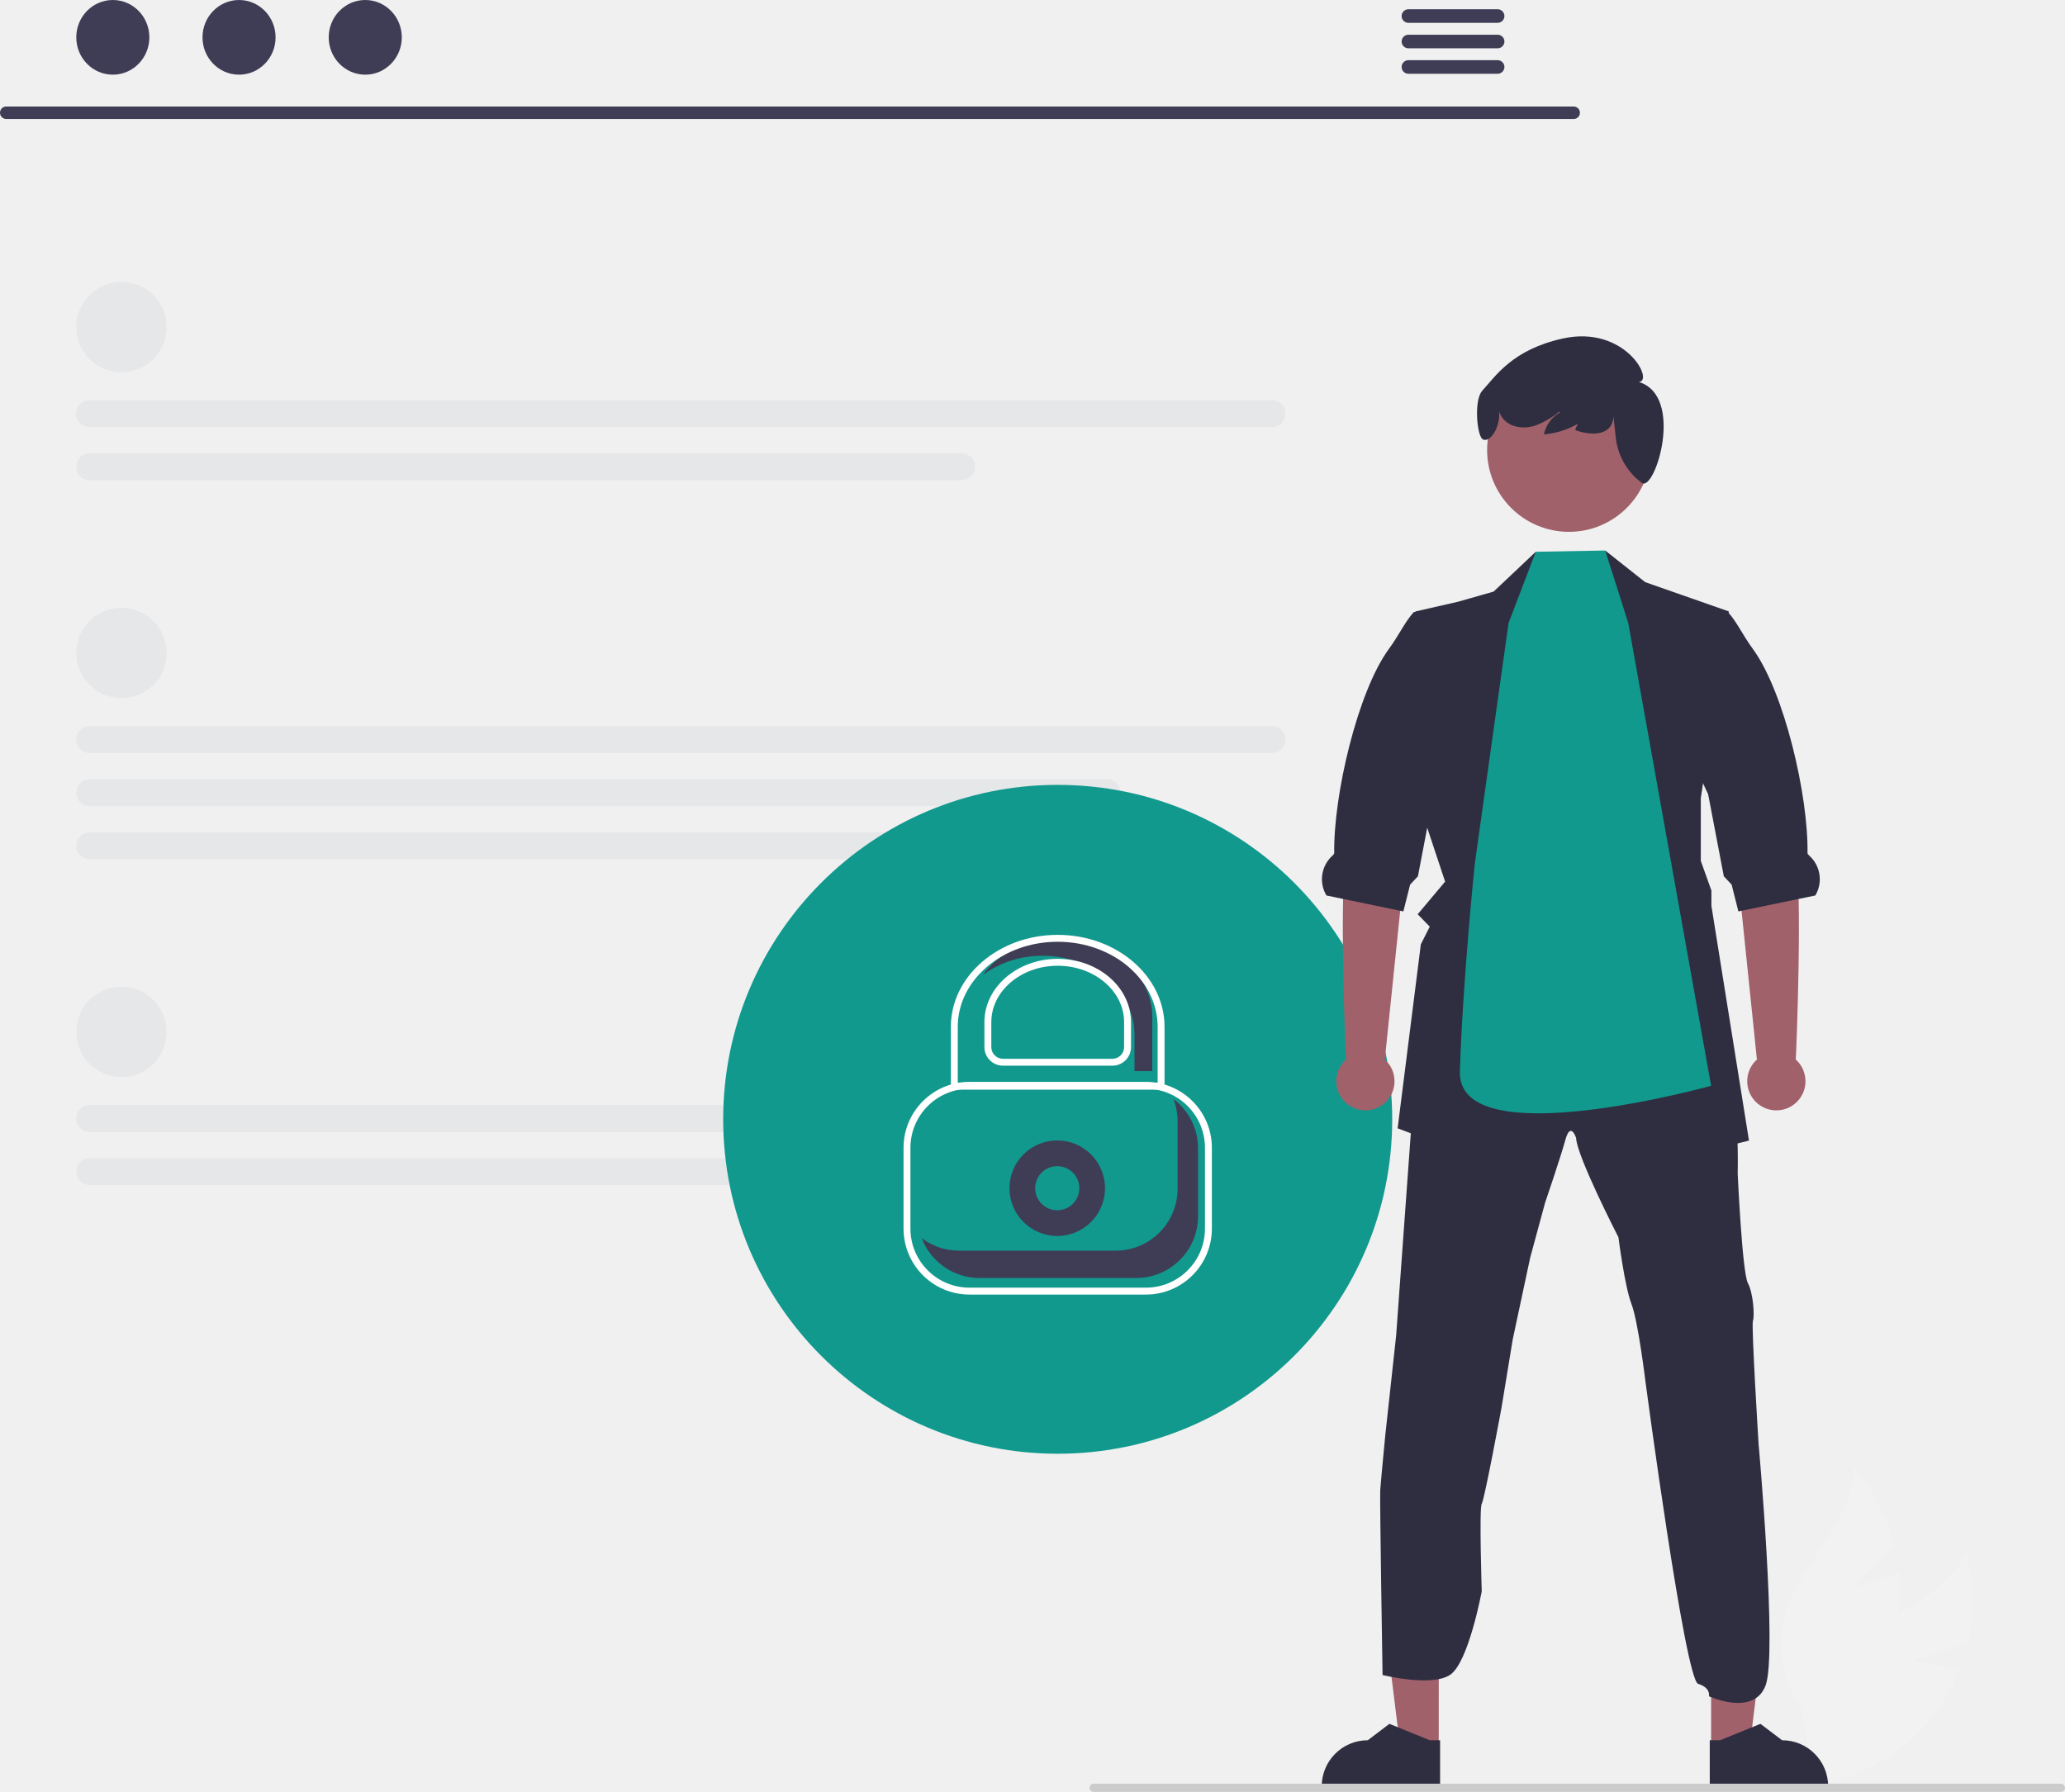
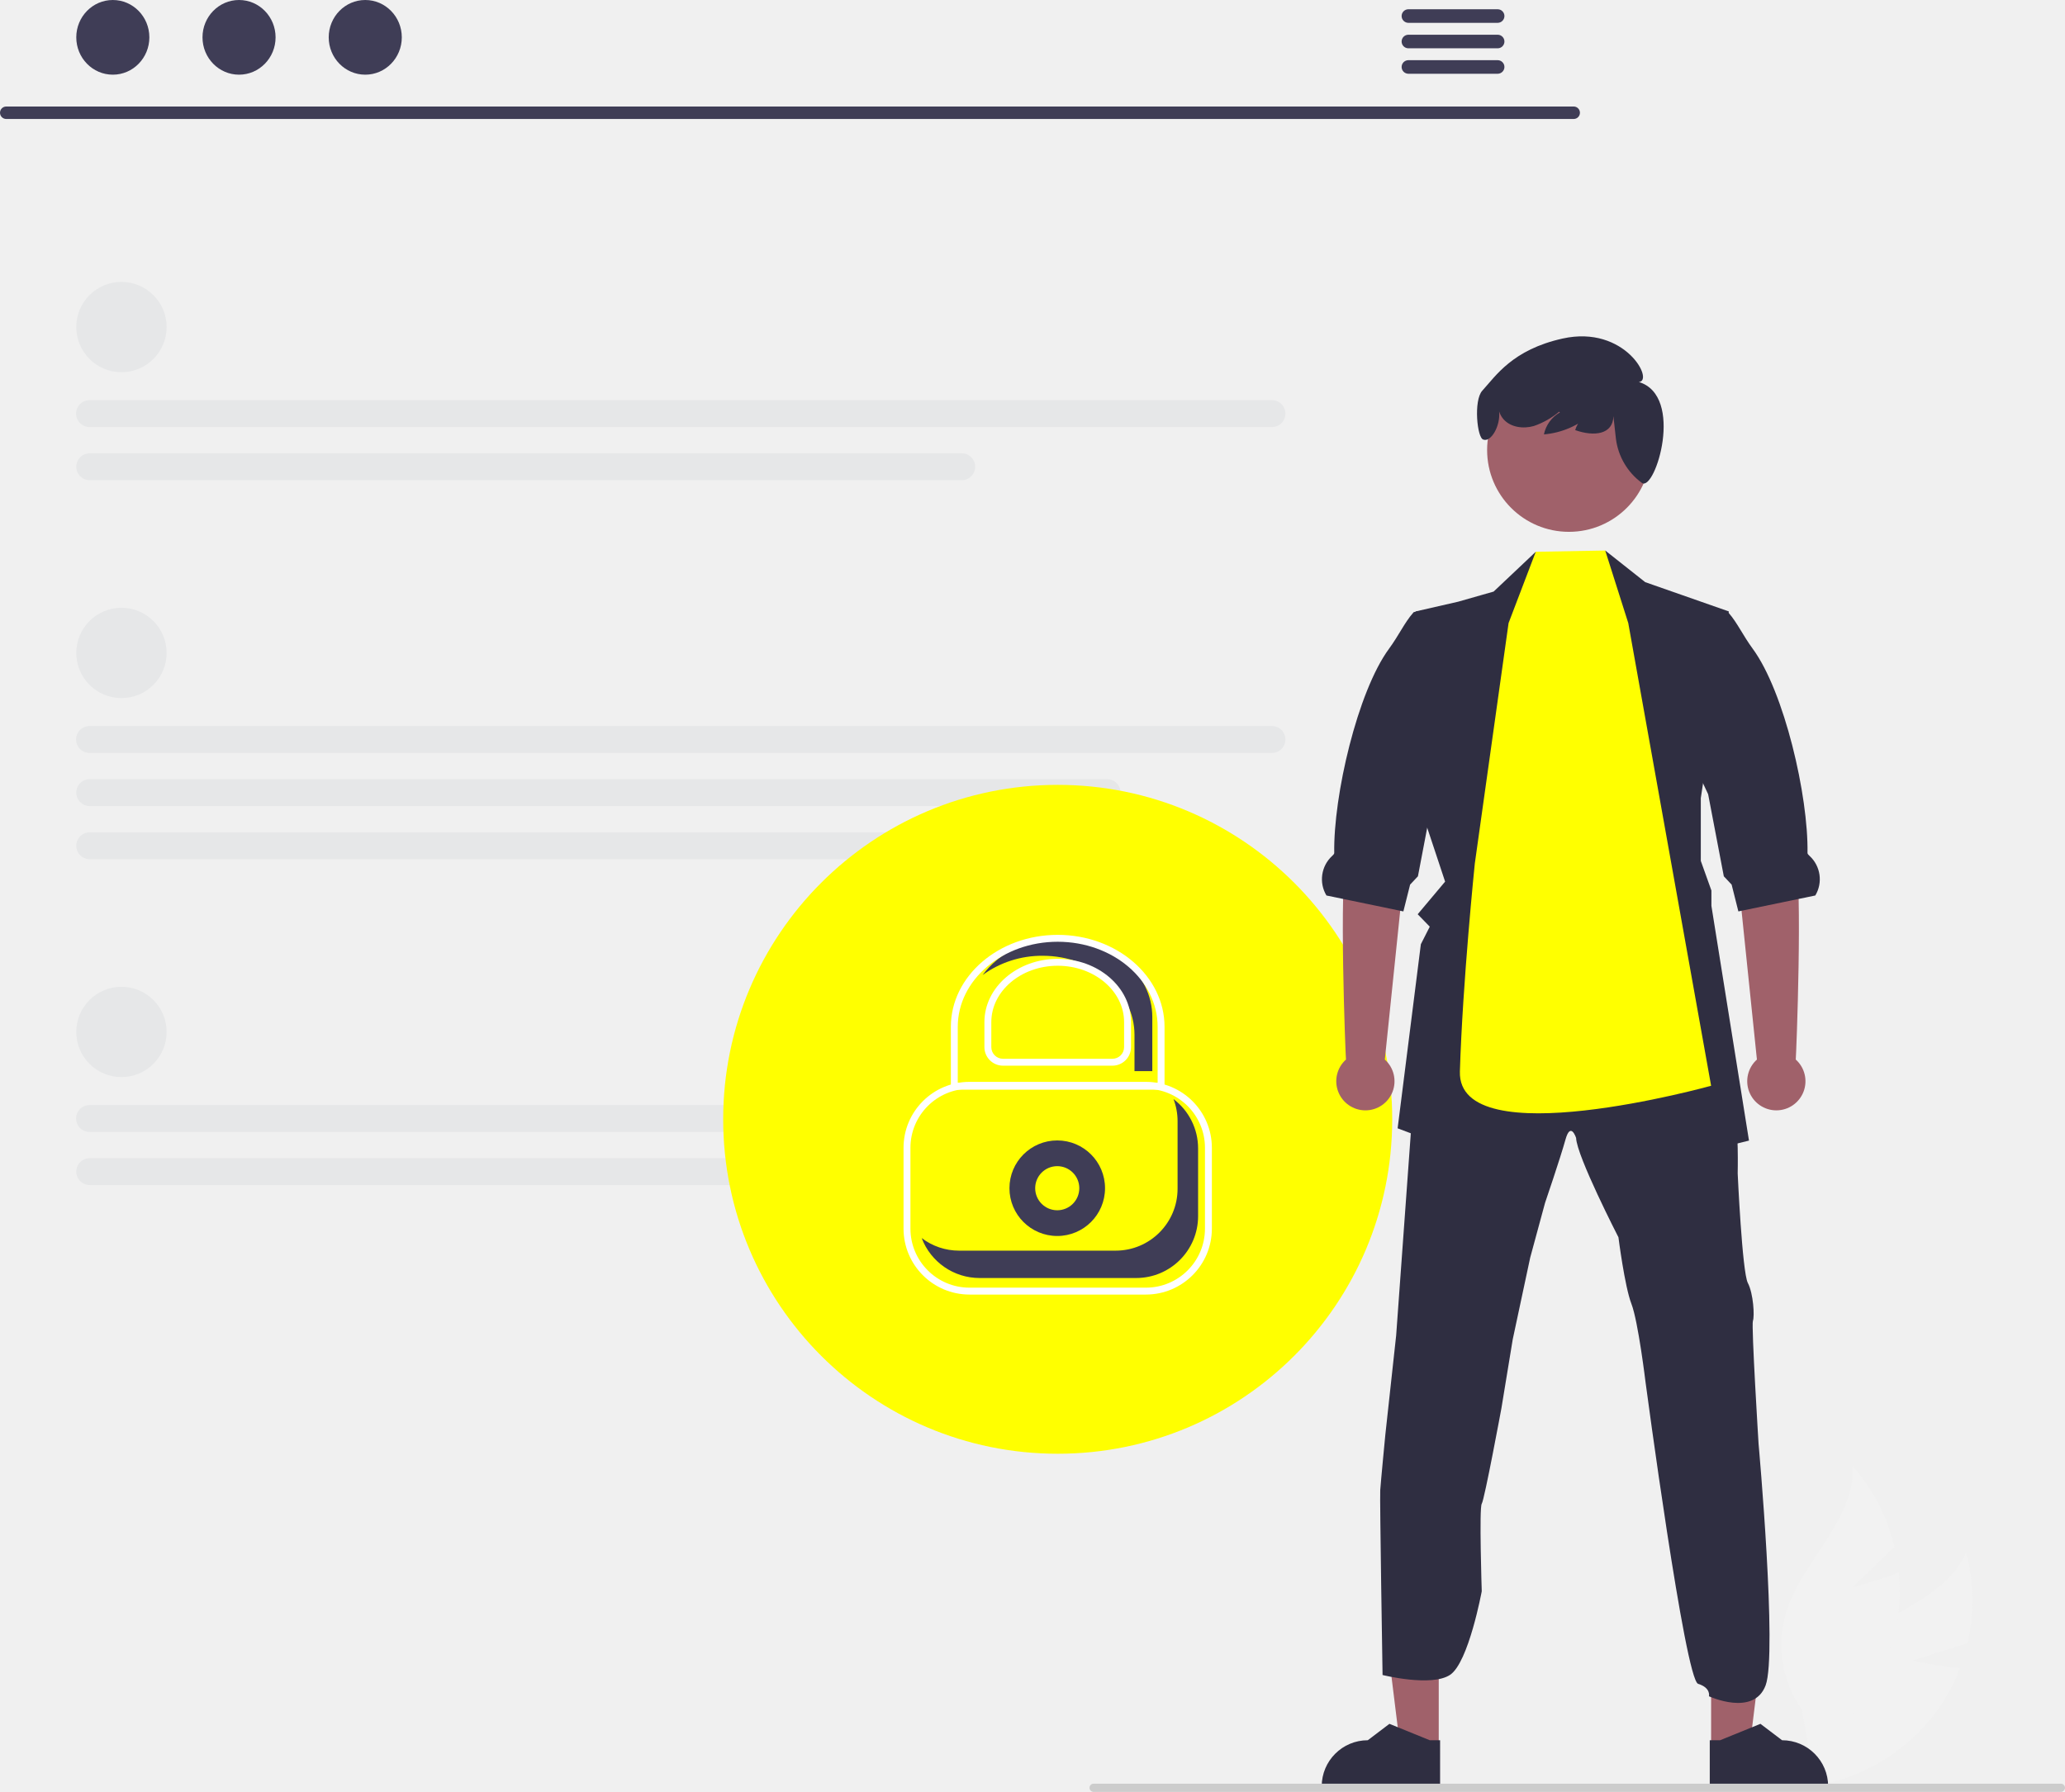
<svg xmlns="http://www.w3.org/2000/svg" data-name="Layer 1" width="598.383" height="519.366" viewBox="0 0 598.383 519.366">
  <path d="M854.374,671.404l16.119-5.113a54.561,54.561,0,0,0-.388-26.249c-6.476,14.399-25.475,17.926-36.3,29.419a32.819,32.819,0,0,0-8.395,27.179l-3.391,11.504a54.994,54.994,0,0,0,40.024-22.767,53.121,53.121,0,0,0,6.224-11.783C861.392,672.906,854.374,671.404,854.374,671.404Z" transform="translate(-300.3448 -190.0594)" fill="#f2f2f2" />
  <path d="M837.15,650.132l12.147-11.765A54.561,54.561,0,0,0,837.242,615.046c.625,15.775-14.806,27.406-19.369,42.52a32.819,32.819,0,0,0,4.607,28.071l2.095,11.809A54.994,54.994,0,0,0,850.245,659.218a53.121,53.121,0,0,0,.316-13.323C844.101,648.345,837.15,650.132,837.15,650.132Z" transform="translate(-300.3448 -190.0594)" fill="#f2f2f2" />
  <path d="M756.405,224.544H302.112a1.807,1.807,0,0,1,0-3.613H756.405a1.807,1.807,0,0,1,0,3.613Z" transform="translate(-300.3448 -190.0594)" fill="#3f3d56" />
  <ellipse cx="32.692" cy="10.823" rx="10.588" ry="10.823" fill="#3f3d56" />
  <ellipse cx="69.267" cy="10.823" rx="10.588" ry="10.823" fill="#3f3d56" />
  <ellipse cx="105.842" cy="10.823" rx="10.588" ry="10.823" fill="#3f3d56" />
  <path d="M734.384,192.742h-25.981a1.968,1.968,0,0,0,0,3.934h25.981a1.968,1.968,0,0,0,0-3.934Z" transform="translate(-300.3448 -190.0594)" fill="#3f3d56" />
  <path d="M734.384,200.126h-25.981a1.968,1.968,0,0,0,0,3.934h25.981a1.968,1.968,0,0,0,0-3.934Z" transform="translate(-300.3448 -190.0594)" fill="#3f3d56" />
  <path d="M734.384,207.501h-25.981a1.968,1.968,0,0,0,0,3.934h25.981a1.968,1.968,0,0,0,0-3.934Z" transform="translate(-300.3448 -190.0594)" fill="#3f3d56" />
  <circle cx="35.193" cy="94.795" r="13.089" fill="#e6e7e8" />
  <path d="M668.861,313.839H326.347a3.898,3.898,0,1,1,0-7.795h342.514a3.898,3.898,0,1,1,0,7.795Z" transform="translate(-300.3448 -190.0594)" fill="#e6e7e8" />
  <path d="M579.03,329.241H326.347a3.898,3.898,0,0,1,0-7.796H579.03a3.898,3.898,0,1,1,0,7.796Z" transform="translate(-300.3448 -190.0594)" fill="#e6e7e8" />
  <circle cx="35.193" cy="299.1" r="13.089" fill="#e6e7e8" />
  <path d="M668.861,518.144H326.347a3.898,3.898,0,1,1,0-7.795h342.514a4.359,4.359,0,0,1,4.114,4.198A3.849,3.849,0,0,1,668.861,518.144Z" transform="translate(-300.3448 -190.0594)" fill="#e6e7e8" />
  <path d="M579.03,533.546H326.347a3.898,3.898,0,0,1,0-7.796H579.03a3.898,3.898,0,1,1,0,7.796Z" transform="translate(-300.3448 -190.0594)" fill="#e6e7e8" />
  <circle cx="35.193" cy="189.247" r="13.089" fill="#e6e7e8" />
  <path d="M668.861,408.29H326.347a3.898,3.898,0,1,1,0-7.795h342.514a3.898,3.898,0,1,1,0,7.795Z" transform="translate(-300.3448 -190.0594)" fill="#e6e7e8" />
  <path d="M621.163,423.692H326.347a3.898,3.898,0,0,1,0-7.796H621.163a3.898,3.898,0,0,1,0,7.796Z" transform="translate(-300.3448 -190.0594)" fill="#e6e7e8" />
  <path d="M601.153,439.094H326.347a3.898,3.898,0,0,1,0-7.796H601.153a3.898,3.898,0,1,1,0,7.796Z" transform="translate(-300.3448 -190.0594)" fill="#e6e7e8" />
-   <circle cx="306.495" cy="324.421" r="96.934" fill="#11998e" />
+   <circle cx="306.495" cy="324.421" r="96.934" fill="#ffff00" />
  <circle cx="306.361" cy="344.393" r="13.848" fill="#3f3d56" />
-   <circle cx="306.361" cy="344.393" r="6.391" fill="#11998e" />
+   <circle cx="306.361" cy="344.393" r="6.391" fill="#ffff00" />
  <path d="M632.412,565.278h-51.144a19.123,19.123,0,0,1-19.102-19.101V522.728a19.123,19.123,0,0,1,19.102-19.102h51.144a19.123,19.123,0,0,1,19.101,19.102v23.449A19.122,19.122,0,0,1,632.412,565.278Zm-51.144-59.651a17.121,17.121,0,0,0-17.102,17.102v23.449A17.12,17.12,0,0,0,581.268,563.278h51.144a17.12,17.12,0,0,0,17.101-17.101V522.728a17.121,17.121,0,0,0-17.101-17.102Z" transform="translate(-300.3448 -190.0594)" fill="#fff" />
  <path d="M578.238,552.549h45.395a17.943,17.943,0,0,0,17.943-17.943V514.983a17.863,17.863,0,0,0-1.184-6.365,17.895,17.895,0,0,1,7.131,14.295v19.624a17.943,17.943,0,0,1-17.943,17.943H584.186a17.933,17.933,0,0,1-16.759-11.577A17.84,17.84,0,0,0,578.238,552.549Z" transform="translate(-300.3448 -190.0594)" fill="#3f3d56" />
  <polygon points="416.909 506.542 405.755 506.541 400.448 463.514 416.912 463.515 416.909 506.542" fill="#a0616a" />
  <path d="M717.647,708.238l-34.303-.001v-.434a13.352,13.352,0,0,1,13.352-13.351h.001l6.266-4.754,11.691,4.754,2.994 0Z" transform="translate(-300.3448 -190.0594)" fill="#2f2e41" />
  <polygon points="495.838 506.542 506.993 506.541 512.3 463.514 495.836 463.515 495.838 506.542" fill="#a0616a" />
  <path d="M795.79,708.238l34.303-.001v-.434a13.352,13.352,0,0,0-13.352-13.351h-.001l-6.266-4.754L798.784,694.452l-2.994 0Z" transform="translate(-300.3448 -190.0594)" fill="#2f2e41" />
  <path d="M700.302,621.955c.165-2.455,1.475-16.033,1.475-16.033l3.138-28.795,5.53-76.328.361-4.997,28.967-5.561,19.798-9.491,23.531,7.522,18.323,6.871s.031,2.941.173,6.495c.188,4.651.518,10.354,1.302,11.836,1.31,2.62.98,16.684.98,16.684s1.302,28.614,2.941,31.752,1.969,9.671,1.475,10.981,1.639,35.674,1.639,35.674,5.476,60.811,2.04,69.98-16.418,3.163-16.418,3.163.627-2.447-3.138-3.6-15.233-87.38-15.233-87.38-2.133-17.68-4.094-22.747-3.765-19.304-3.765-19.304-12.111-23.563-12.268-28.802c0,0-1.584-4.902-3.083.494s-5.914,18.323-5.914,18.323l-4.306,15.876L738.69,578.289l-3.279,19.97s-4.91,26.504-5.695,27.649,0,25.359,0,25.359-3.796,20.621-9.162,24.222-19.58.057-19.58.057S700.137,624.411,700.302,621.955Z" transform="translate(-300.3448 -190.0594)" fill="#2f2e41" />
  <polygon points="412.315 236.13 418.755 255.528 410.809 264.987 414.308 268.588 411.727 273.678 404.997 327.032 441.894 341.025 454.319 325.447 464.116 341.025 506.81 330.593 495.922 262.556 495.922 258.108 492.848 249.519 492.848 231.337 500.966 177.215 476.736 168.728 465.151 159.559 461.402 172.454 445.44 169.615 445.024 159.927 432.811 171.466 422.527 174.399 410.213 177.215 408.644 181.137 411.781 180.353 411.272 231.377 412.315 236.13" fill="#2f2e41" />
  <path d="M701.631,497.164l6.197-59.982,1.636-24.687L692.119,409.359s.687,17.652-1.585,27.611c-2.242,9.828-.297,58.877-.159,60.188a8.439,8.439,0,1,0,11.256.005Z" transform="translate(-300.3448 -190.0594)" fill="#a0616a" />
  <path d="M684.713,449.611l4.824.996,16.55,3.428.918.188,1.953-7.765,2.267-2.416,4.314-22.606.227-1.177,6.518-13.931,4.51-41.87-16.77,3.012c-.086.086-.165.18-.243.275-2.408,2.73-4.126,6.526-6.934,10.346-9.138,12.432-16.15,42.639-15.875,59.189.008.267-.267.557-.596.855A9.18,9.18,0,0,0,684.713,449.611Z" transform="translate(-300.3448 -190.0594)" fill="#2f2e41" />
  <path d="M809.453,497.164l-6.197-59.982-1.636-24.687,17.345-3.136s-.687,17.652,1.585,27.611c2.242,9.828.297,58.877.159,60.188a8.439,8.439,0,1,1-11.256.005Z" transform="translate(-300.3448 -190.0594)" fill="#a0616a" />
  <path d="M826.372,449.611l-4.824.996-16.55,3.428-.918.188-1.953-7.765-2.267-2.416L795.545,421.436l-.227-1.177-6.518-13.931,1.49-41.87,10.77,3.012c.086.086.165.18.243.275,2.408,2.73,4.126,6.526,6.934,10.346,9.138,12.432,16.15,42.639,15.875,59.189-.008.267.267.557.596.855A9.18,9.18,0,0,1,826.372,449.611Z" transform="translate(-300.3448 -190.0594)" fill="#2f2e41" />
-   <path d="M737.489,370.654l7.88-20.667,20.127-.369,6.679,21.036,24.006,134.104s-73.544,20.481-72.798-4.138c.784-25.885,4.323-60.268,4.323-60.268Z" transform="translate(-300.3448 -190.0594)" fill="#11998e" />
+   <path d="M737.489,370.654l7.88-20.667,20.127-.369,6.679,21.036,24.006,134.104s-73.544,20.481-72.798-4.138c.784-25.885,4.323-60.268,4.323-60.268Z" transform="translate(-300.3448 -190.0594)" fill="#ffff00" />
  <circle cx="454.637" cy="130.437" r="23.71" fill="#a0616a" />
  <path d="M729.874,303.296c3.86-4.201,8.688-11.892,23.312-15.121,18.07-3.991,26.609,12.334,22.052,12.601,13.325,4.035,4.765,31.611.945,29.298A1.125,1.125,0,0,1,776.089,330,18.77,18.77,0,0,1,768.592,317.193l-.725-6.525c-.104,5.309-5.53,6.012-11.074,4.056a6.955,6.955,0,0,1,4.914-4.838,23.786,23.786,0,0,1-13.971,6.079,9.511,9.511,0,0,1,4.625-6.364l-.219-.215a22.85,22.85,0,0,1-7.33,4.15c-3.056.876-6.718.402-8.812-1.99a6.5,6.5,0,0,1-1.252-2.254c.453,4.205-2.368,9.004-4.558,8.18C728.367,317.118,727.304,306.093,729.874,303.296Z" transform="translate(-300.3448 -190.0594)" fill="#2f2e41" />
  <path d="M898.727,708.235a1.186,1.186,0,0,1-1.19,1.19h-280.29a1.19,1.19,0,0,1,0-2.38h280.29A1.187,1.187,0,0,1,898.727,708.235Z" transform="translate(-300.3448 -190.0594)" fill="#ccc" />
  <path d="M607.627,461.922c-9.481,0-17.815,4.292-22.533,10.735a29.121,29.121,0,0,1,17.373-5.574c14.682,0,26.626,10.284,26.626,22.925v10.508h5.16v-15.668C634.253,472.206,622.308,461.922,607.627,461.922Z" transform="translate(-300.3448 -190.0594)" fill="#3f3d56" />
  <path d="M637.798,505.893h-61.918V487.675c0-14.698,13.888-26.656,30.959-26.656s30.959,11.958,30.959,26.656Zm-59.918-2h57.918V487.675c0-13.596-12.991-24.656-28.959-24.656s-28.959,11.061-28.959,24.656Z" transform="translate(-300.3448 -190.0594)" fill="#fff" />
  <path d="M622.697,498.938H590.982a5.388,5.388,0,0,1-5.381-5.382v-7.25c0-10.108,9.528-18.332,21.239-18.332s21.239,8.224,21.239,18.332v7.25A5.388,5.388,0,0,1,622.697,498.938Zm-15.857-28.964c-10.608,0-19.239,7.326-19.239,16.332v7.25a3.385,3.385,0,0,0,3.381,3.382h31.715a3.385,3.385,0,0,0,3.381-3.382v-7.25C626.078,477.3,617.448,469.974,606.839,469.974Z" transform="translate(-300.3448 -190.0594)" fill="#fff" />
</svg>
